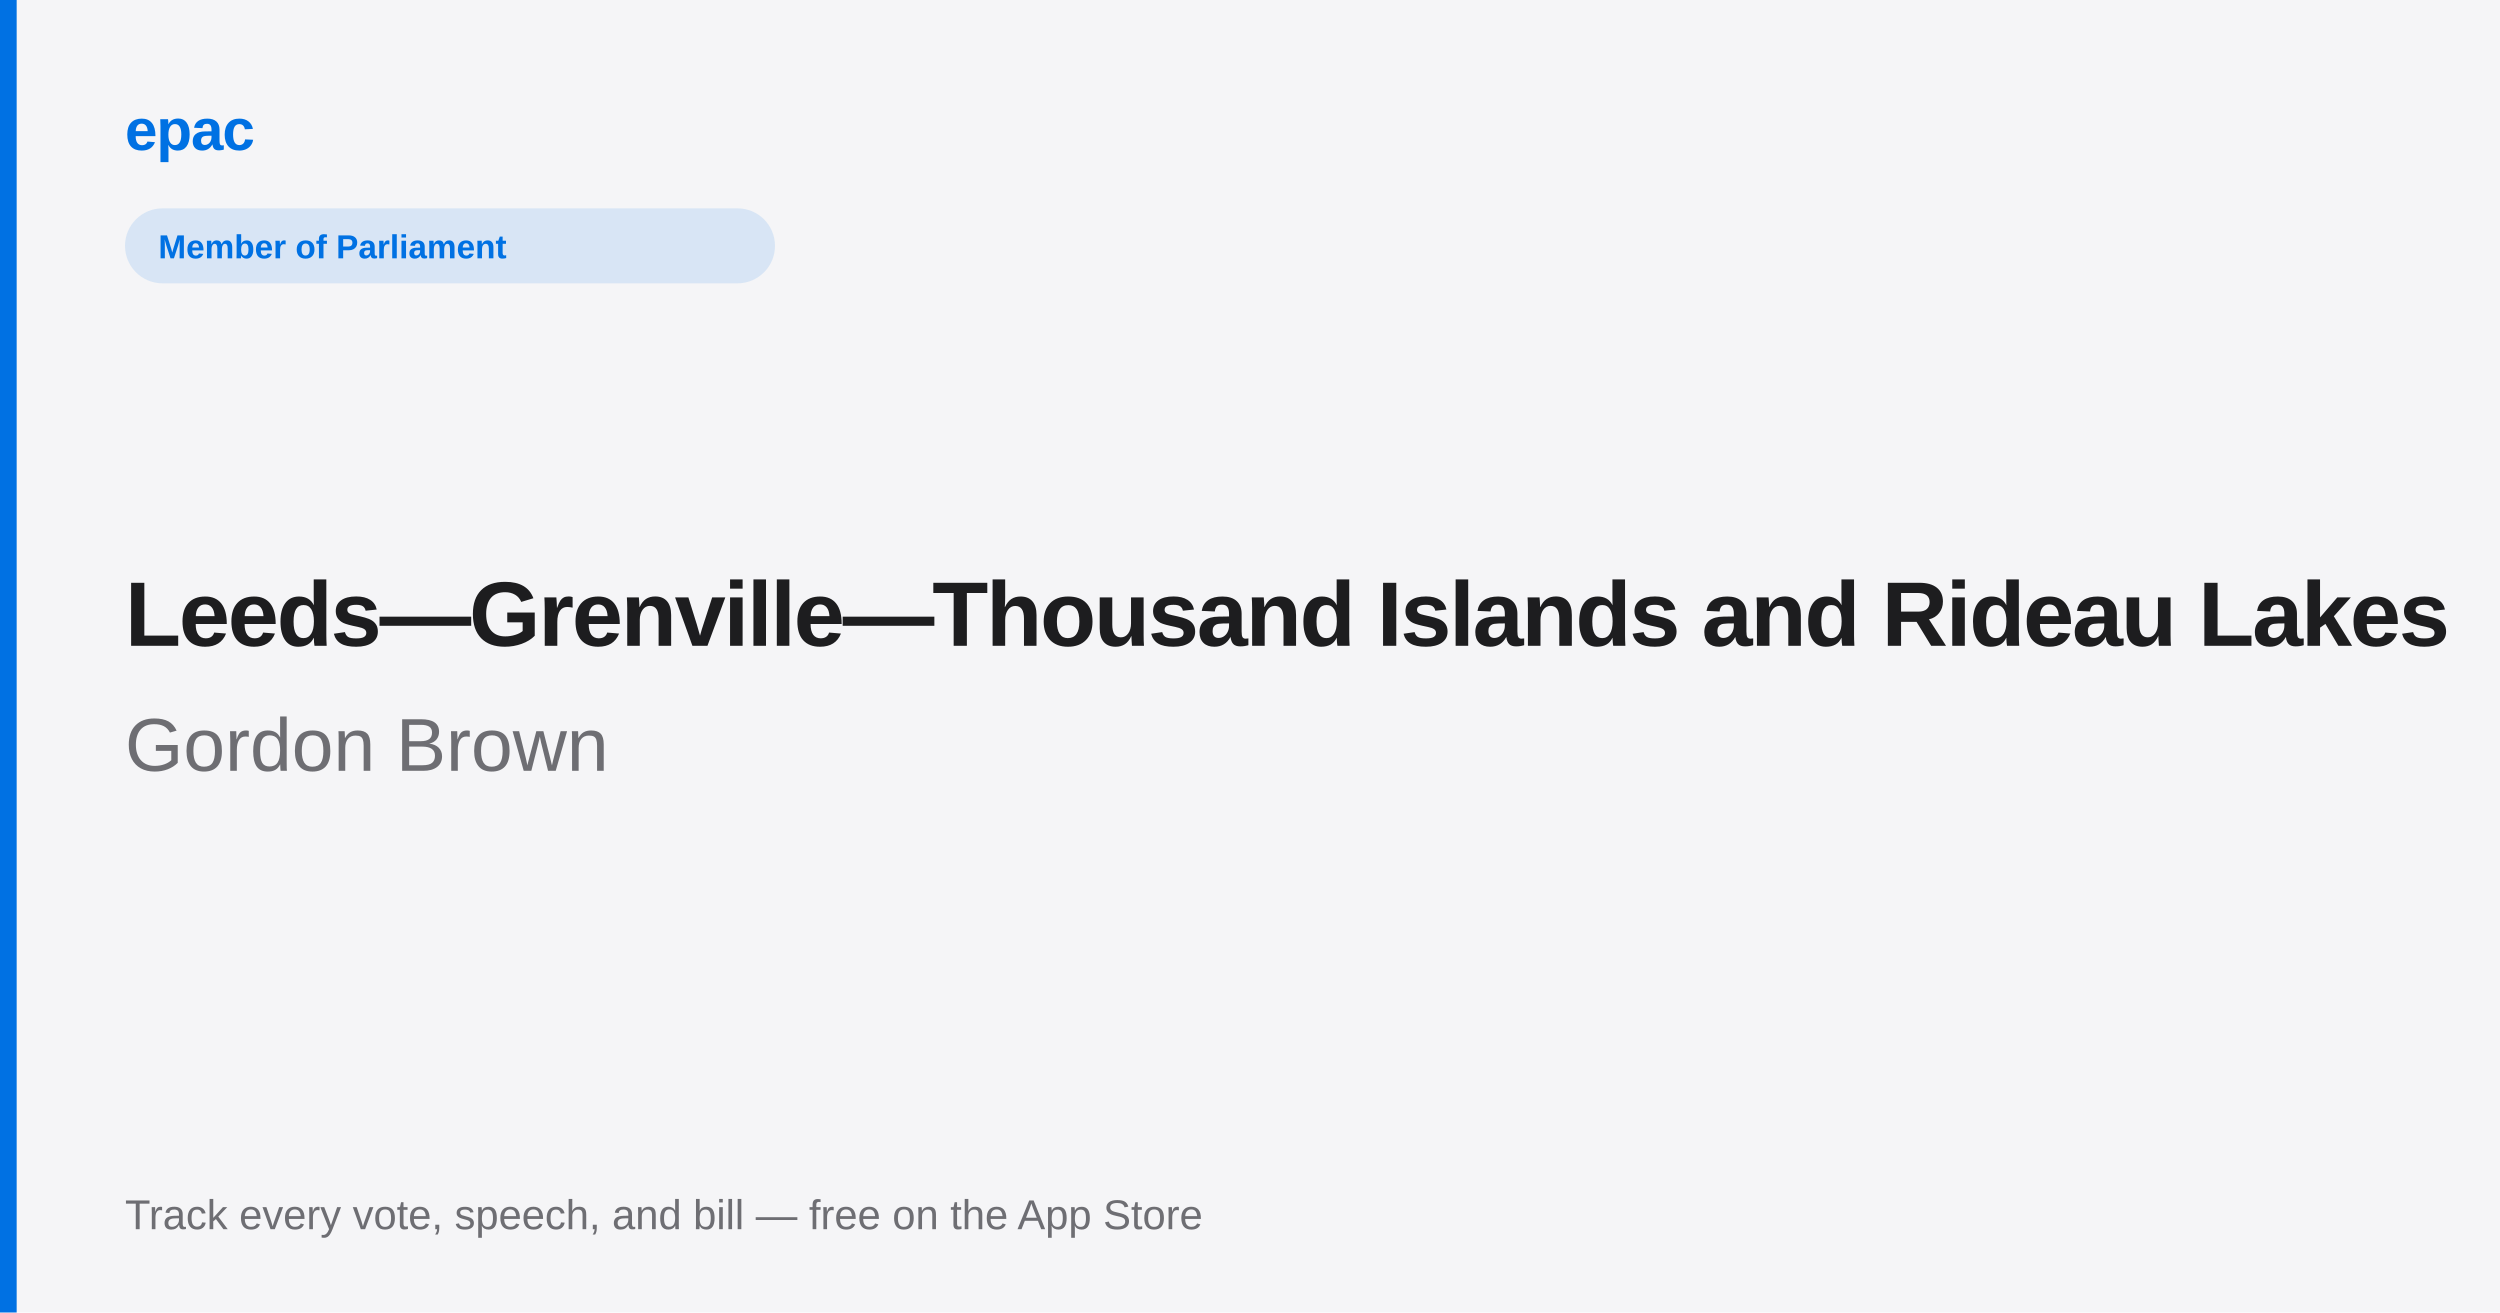
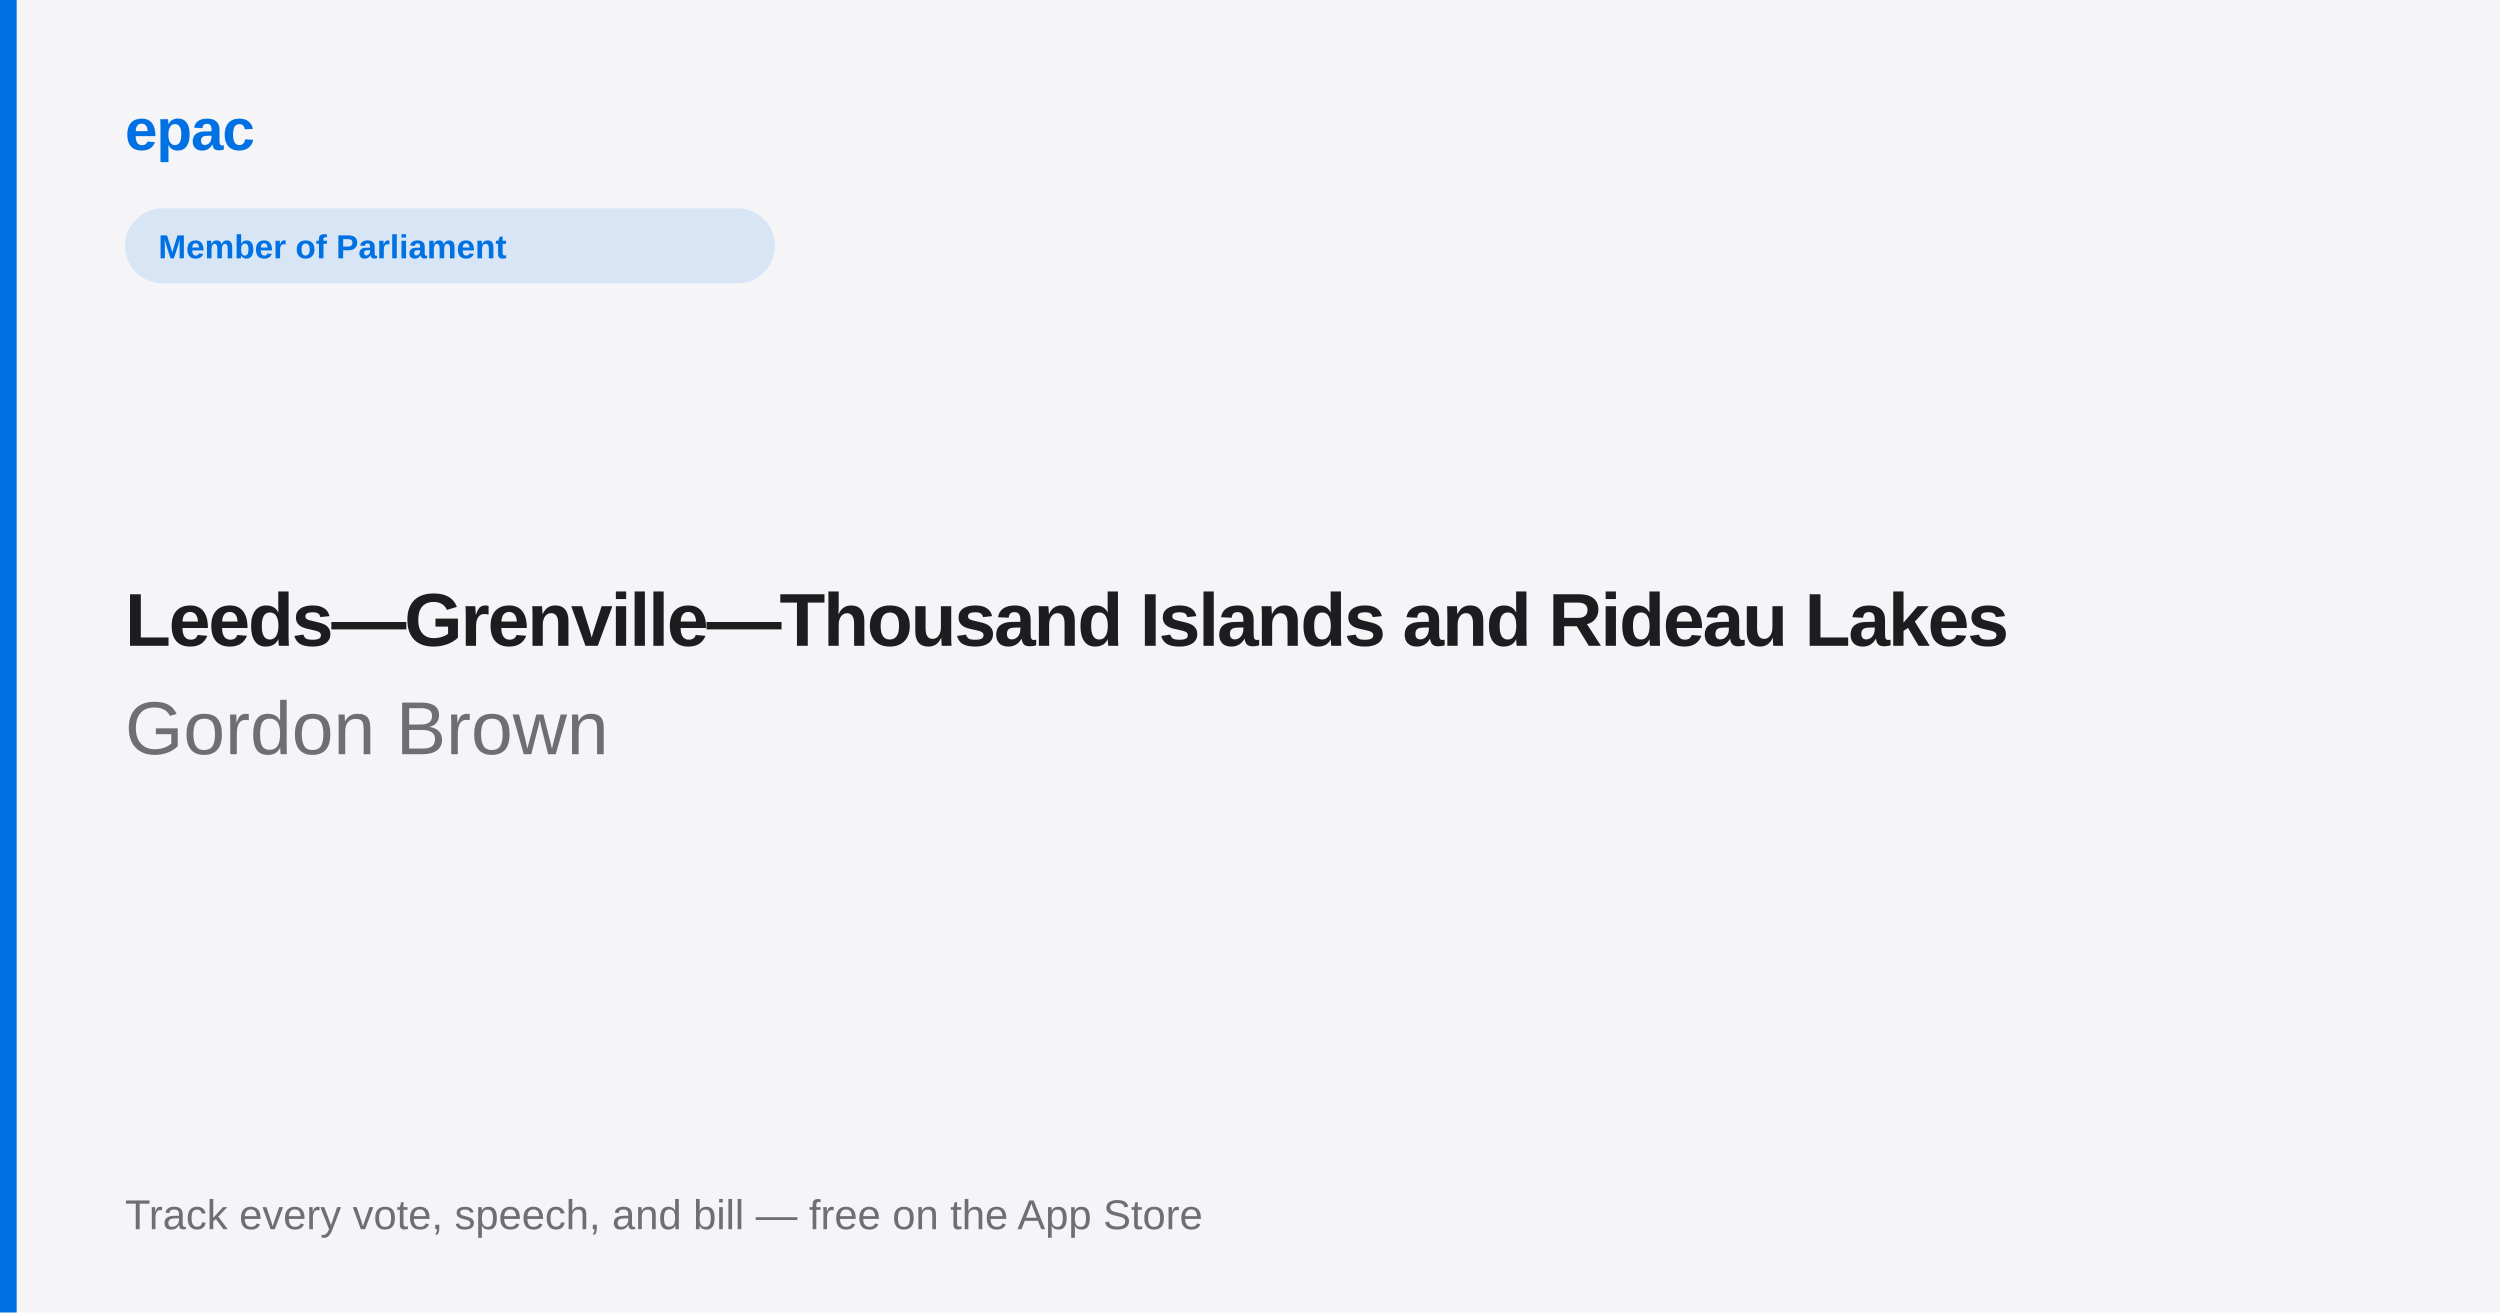
<svg xmlns="http://www.w3.org/2000/svg" width="1200" height="630" viewBox="0 0 1200 630">
  <rect width="1200" height="630" fill="#f5f5f7" />
  <rect x="0" y="0" width="8" height="630" fill="#0071e3" />
  <text x="60" y="72" font-family="system-ui,-apple-system,Helvetica Neue,Arial,sans-serif" font-size="28" font-weight="700" fill="#0071e3" letter-spacing="-0.5">epac</text>
  <rect x="60" y="100" width="312" height="36" rx="18" fill="#0071e3" opacity="0.12" />
  <text x="76" y="124" font-family="system-ui,-apple-system,Helvetica Neue,Arial,sans-serif" font-size="16" font-weight="600" fill="#0071e3">Member of Parliament</text>
-   <text x="60" y="310" font-family="system-ui,-apple-system,Helvetica Neue,Arial,sans-serif" font-size="44" font-weight="700" fill="#1d1d1f" letter-spacing="-1">Leeds—Grenville—Thousand Islands and Rideau Lakes</text>
-   <text x="60" y="370" font-family="system-ui,-apple-system,Helvetica Neue,Arial,sans-serif" font-size="36" font-weight="400" fill="#6e6e73">Gordon Brown</text>
+   <text x="60" y="310" font-family="system-ui,-apple-system,Helvetica Neue,Arial,sans-serif" font-size="36" font-weight="700" fill="#1d1d1f" letter-spacing="-1">Leeds—Grenville—Thousand Islands and Rideau Lakes</text>
+   <text x="60" y="362" font-family="system-ui,-apple-system,Helvetica Neue,Arial,sans-serif" font-size="36" font-weight="400" fill="#6e6e73">Gordon Brown</text>
  <text x="60" y="590" font-family="system-ui,-apple-system,Helvetica Neue,Arial,sans-serif" font-size="20" font-weight="400" fill="#6e6e73">Track every vote, speech, and bill — free on the App Store</text>
</svg>
